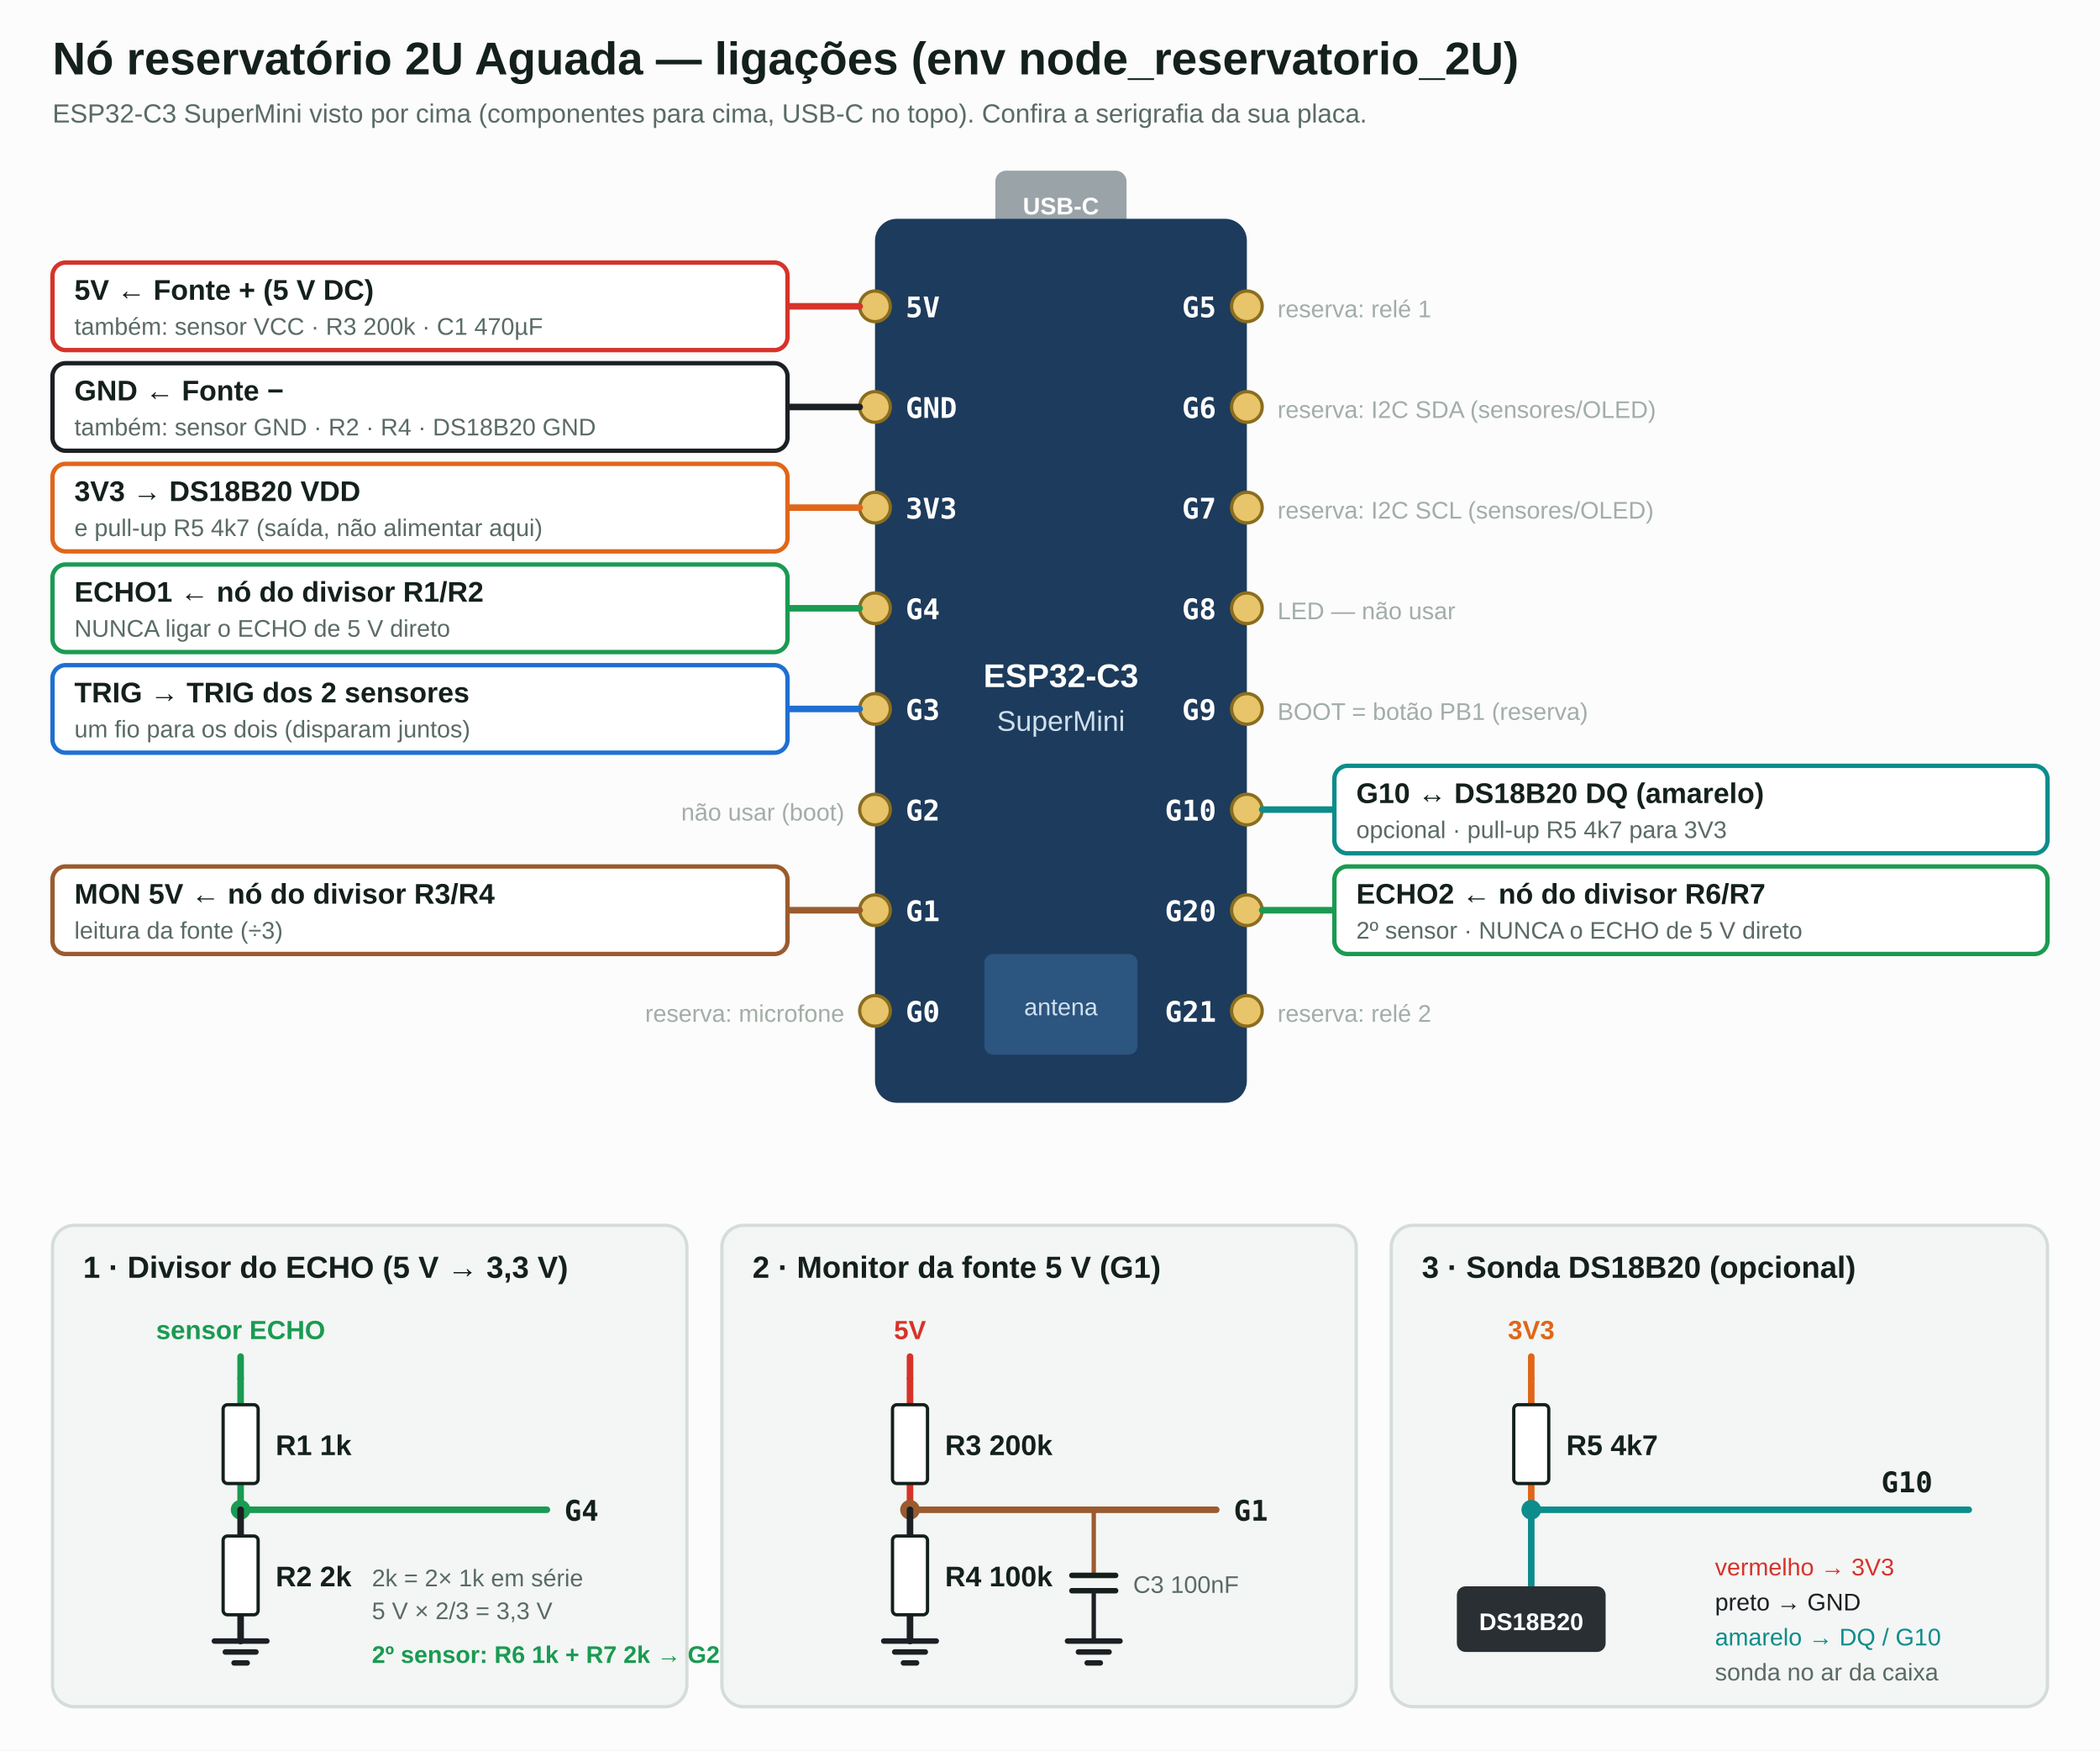
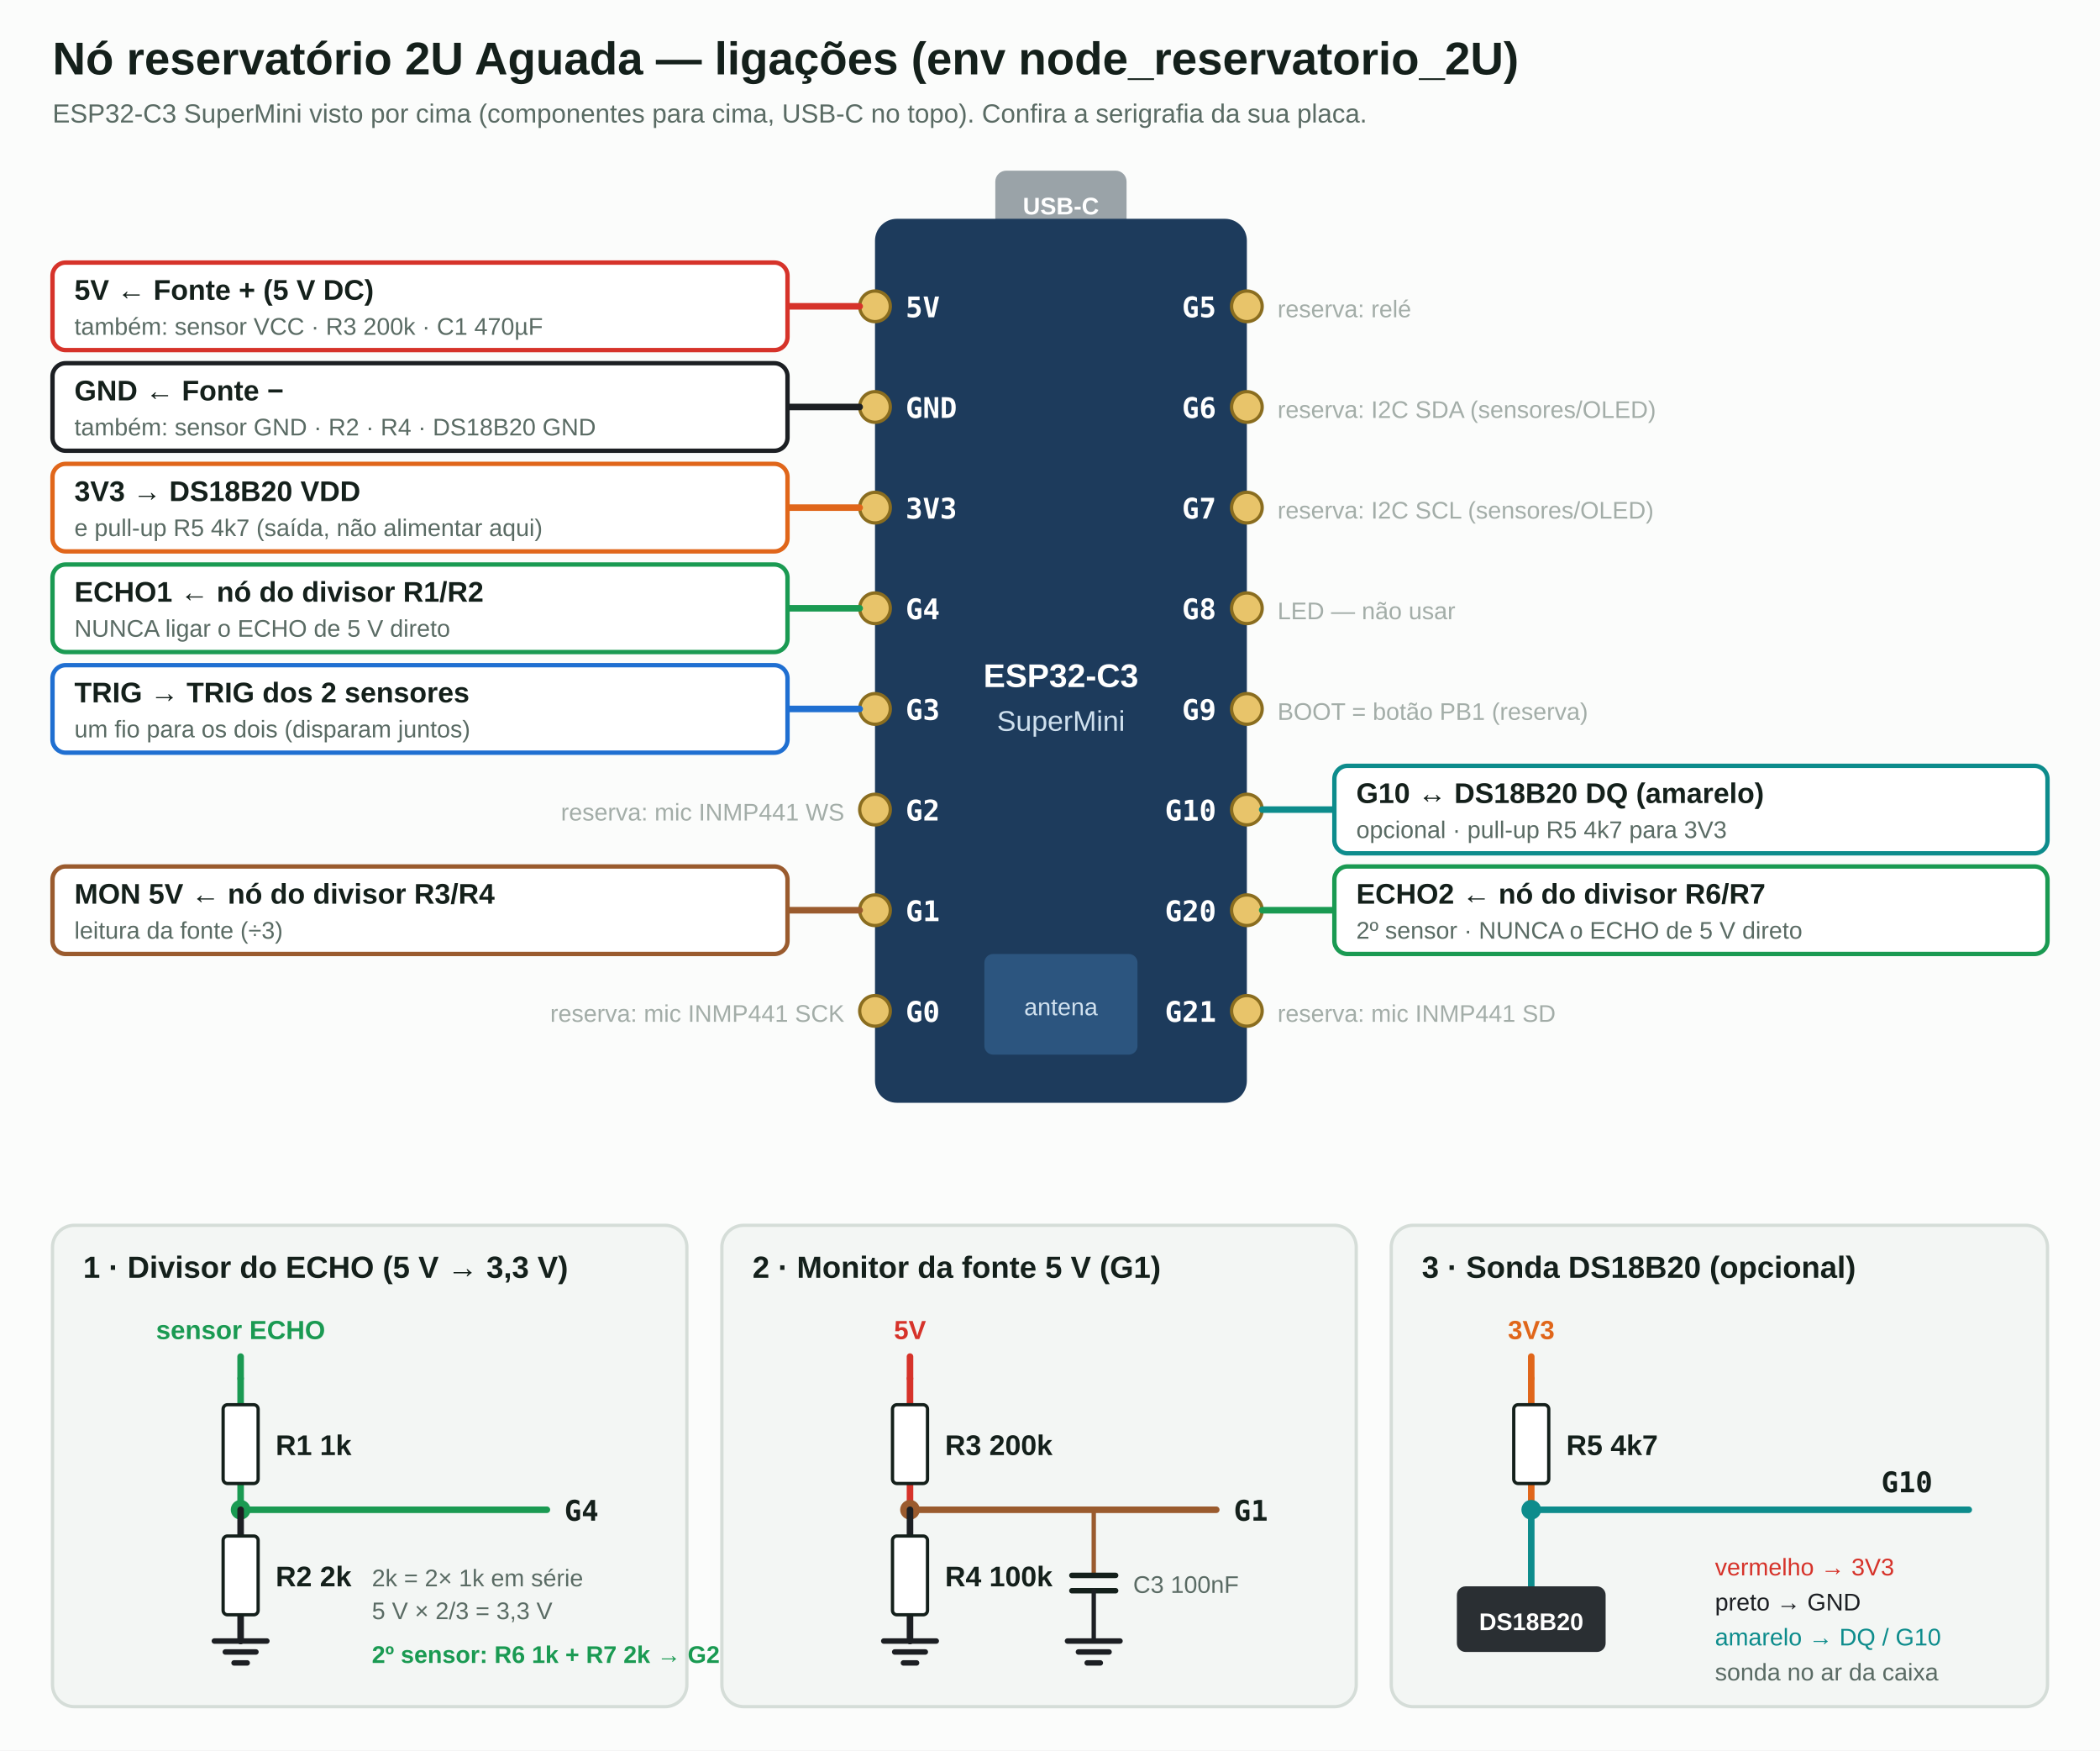
<svg xmlns="http://www.w3.org/2000/svg" viewBox="0 0 960 800" width="960" height="800">
  <rect width="960" height="800" fill="#fbfcfb" />
  <text x="24" y="34" font-family="Arial,Helvetica,sans-serif" font-size="21" font-weight="700" fill="#14201b" text-anchor="start">Nó reservatório 2U Aguada — ligações (env node_reservatorio_2U)</text>
  <text x="24" y="56" font-family="Arial,Helvetica,sans-serif" font-size="12" font-weight="400" fill="#5a6b64" text-anchor="start">ESP32-C3 SuperMini visto por cima (componentes para cima, USB-C no topo). Confira a serigrafia da sua placa.</text>
  <rect x="455" y="78" width="60" height="30" rx="5" fill="#9aa3a8" stroke="none" stroke-width="1.5" />
  <text x="485" y="98" font-family="Arial,Helvetica,sans-serif" font-size="11" font-weight="700" fill="#fff" text-anchor="middle">USB-C</text>
  <rect x="400" y="100" width="170" height="404" rx="10" fill="#1d3b5c" stroke="none" stroke-width="1.5" />
  <text x="485.0" y="314" font-family="Arial,Helvetica,sans-serif" font-size="15" font-weight="700" fill="#fff" text-anchor="middle">ESP32-C3</text>
  <text x="485.0" y="334" font-family="Arial,Helvetica,sans-serif" font-size="13" font-weight="400" fill="#cfe0ee" text-anchor="middle">SuperMini</text>
  <rect x="450" y="436" width="70" height="46" rx="4" fill="#2c557f" stroke="none" stroke-width="1.5" />
  <text x="485" y="464" font-family="Arial,Helvetica,sans-serif" font-size="11" font-weight="400" fill="#cfe0ee" text-anchor="middle">antena</text>
  <circle cx="400" cy="140" r="7" fill="#e8c46a" stroke="#8a6d1f" stroke-width="1.5" />
  <text x="414" y="145" font-family="DejaVu Sans Mono,Consolas,monospace" font-size="13" font-weight="700" fill="#fff" text-anchor="start">5V</text>
  <circle cx="400" cy="186" r="7" fill="#e8c46a" stroke="#8a6d1f" stroke-width="1.5" />
  <text x="414" y="191" font-family="DejaVu Sans Mono,Consolas,monospace" font-size="13" font-weight="700" fill="#fff" text-anchor="start">GND</text>
  <circle cx="400" cy="232" r="7" fill="#e8c46a" stroke="#8a6d1f" stroke-width="1.5" />
  <text x="414" y="237" font-family="DejaVu Sans Mono,Consolas,monospace" font-size="13" font-weight="700" fill="#fff" text-anchor="start">3V3</text>
  <circle cx="400" cy="278" r="7" fill="#e8c46a" stroke="#8a6d1f" stroke-width="1.5" />
  <text x="414" y="283" font-family="DejaVu Sans Mono,Consolas,monospace" font-size="13" font-weight="700" fill="#fff" text-anchor="start">G4</text>
  <circle cx="400" cy="324" r="7" fill="#e8c46a" stroke="#8a6d1f" stroke-width="1.5" />
  <text x="414" y="329" font-family="DejaVu Sans Mono,Consolas,monospace" font-size="13" font-weight="700" fill="#fff" text-anchor="start">G3</text>
  <circle cx="400" cy="370" r="7" fill="#e8c46a" stroke="#8a6d1f" stroke-width="1.5" />
  <text x="414" y="375" font-family="DejaVu Sans Mono,Consolas,monospace" font-size="13" font-weight="700" fill="#fff" text-anchor="start">G2</text>
  <circle cx="400" cy="416" r="7" fill="#e8c46a" stroke="#8a6d1f" stroke-width="1.5" />
  <text x="414" y="421" font-family="DejaVu Sans Mono,Consolas,monospace" font-size="13" font-weight="700" fill="#fff" text-anchor="start">G1</text>
  <circle cx="400" cy="462" r="7" fill="#e8c46a" stroke="#8a6d1f" stroke-width="1.5" />
  <text x="414" y="467" font-family="DejaVu Sans Mono,Consolas,monospace" font-size="13" font-weight="700" fill="#fff" text-anchor="start">G0</text>
  <circle cx="570" cy="140" r="7" fill="#e8c46a" stroke="#8a6d1f" stroke-width="1.5" />
  <text x="556" y="145" font-family="DejaVu Sans Mono,Consolas,monospace" font-size="13" font-weight="700" fill="#fff" text-anchor="end">G5</text>
  <circle cx="570" cy="186" r="7" fill="#e8c46a" stroke="#8a6d1f" stroke-width="1.5" />
  <text x="556" y="191" font-family="DejaVu Sans Mono,Consolas,monospace" font-size="13" font-weight="700" fill="#fff" text-anchor="end">G6</text>
  <circle cx="570" cy="232" r="7" fill="#e8c46a" stroke="#8a6d1f" stroke-width="1.5" />
  <text x="556" y="237" font-family="DejaVu Sans Mono,Consolas,monospace" font-size="13" font-weight="700" fill="#fff" text-anchor="end">G7</text>
  <circle cx="570" cy="278" r="7" fill="#e8c46a" stroke="#8a6d1f" stroke-width="1.5" />
  <text x="556" y="283" font-family="DejaVu Sans Mono,Consolas,monospace" font-size="13" font-weight="700" fill="#fff" text-anchor="end">G8</text>
  <circle cx="570" cy="324" r="7" fill="#e8c46a" stroke="#8a6d1f" stroke-width="1.5" />
  <text x="556" y="329" font-family="DejaVu Sans Mono,Consolas,monospace" font-size="13" font-weight="700" fill="#fff" text-anchor="end">G9</text>
  <circle cx="570" cy="370" r="7" fill="#e8c46a" stroke="#8a6d1f" stroke-width="1.5" />
  <text x="556" y="375" font-family="DejaVu Sans Mono,Consolas,monospace" font-size="13" font-weight="700" fill="#fff" text-anchor="end">G10</text>
  <circle cx="570" cy="416" r="7" fill="#e8c46a" stroke="#8a6d1f" stroke-width="1.5" />
  <text x="556" y="421" font-family="DejaVu Sans Mono,Consolas,monospace" font-size="13" font-weight="700" fill="#fff" text-anchor="end">G20</text>
  <circle cx="570" cy="462" r="7" fill="#e8c46a" stroke="#8a6d1f" stroke-width="1.5" />
  <text x="556" y="467" font-family="DejaVu Sans Mono,Consolas,monospace" font-size="13" font-weight="700" fill="#fff" text-anchor="end">G21</text>
  <path d="M393,140 L360,140" fill="none" stroke="#d6332a" stroke-width="3" stroke-linecap="round" stroke-linejoin="round" />
  <rect x="24" y="120" width="336" height="40" rx="6" fill="#fff" stroke="#d6332a" stroke-width="2" />
  <text x="34" y="137" font-family="Arial,Helvetica,sans-serif" font-size="13" font-weight="700" fill="#14201b" text-anchor="start">5V  ← Fonte + (5 V DC)</text>
  <text x="34" y="153" font-family="Arial,Helvetica,sans-serif" font-size="11" font-weight="400" fill="#5a6b64" text-anchor="start">também: sensor VCC · R3 200k · C1 470µF</text>
  <path d="M393,186 L360,186" fill="none" stroke="#1c1f23" stroke-width="3" stroke-linecap="round" stroke-linejoin="round" />
  <rect x="24" y="166" width="336" height="40" rx="6" fill="#fff" stroke="#1c1f23" stroke-width="2" />
  <text x="34" y="183" font-family="Arial,Helvetica,sans-serif" font-size="13" font-weight="700" fill="#14201b" text-anchor="start">GND ← Fonte −</text>
  <text x="34" y="199" font-family="Arial,Helvetica,sans-serif" font-size="11" font-weight="400" fill="#5a6b64" text-anchor="start">também: sensor GND · R2 · R4 · DS18B20 GND</text>
  <path d="M393,232 L360,232" fill="none" stroke="#e0661a" stroke-width="3" stroke-linecap="round" stroke-linejoin="round" />
  <rect x="24" y="212" width="336" height="40" rx="6" fill="#fff" stroke="#e0661a" stroke-width="2" />
  <text x="34" y="229" font-family="Arial,Helvetica,sans-serif" font-size="13" font-weight="700" fill="#14201b" text-anchor="start">3V3 → DS18B20 VDD</text>
  <text x="34" y="245" font-family="Arial,Helvetica,sans-serif" font-size="11" font-weight="400" fill="#5a6b64" text-anchor="start">e pull-up R5 4k7 (saída, não alimentar aqui)</text>
  <path d="M393,278 L360,278" fill="none" stroke="#1a9a52" stroke-width="3" stroke-linecap="round" stroke-linejoin="round" />
  <rect x="24" y="258" width="336" height="40" rx="6" fill="#fff" stroke="#1a9a52" stroke-width="2" />
  <text x="34" y="275" font-family="Arial,Helvetica,sans-serif" font-size="13" font-weight="700" fill="#14201b" text-anchor="start">ECHO1 ← nó do divisor R1/R2</text>
  <text x="34" y="291" font-family="Arial,Helvetica,sans-serif" font-size="11" font-weight="400" fill="#5a6b64" text-anchor="start">NUNCA ligar o ECHO de 5 V direto</text>
  <path d="M393,324 L360,324" fill="none" stroke="#1f6fd1" stroke-width="3" stroke-linecap="round" stroke-linejoin="round" />
  <rect x="24" y="304" width="336" height="40" rx="6" fill="#fff" stroke="#1f6fd1" stroke-width="2" />
  <text x="34" y="321" font-family="Arial,Helvetica,sans-serif" font-size="13" font-weight="700" fill="#14201b" text-anchor="start">TRIG → TRIG dos 2 sensores</text>
  <text x="34" y="337" font-family="Arial,Helvetica,sans-serif" font-size="11" font-weight="400" fill="#5a6b64" text-anchor="start">um fio para os dois (disparam juntos)</text>
-   <text x="386" y="375" font-family="Arial,Helvetica,sans-serif" font-size="11" font-weight="400" fill="#a3ada8" text-anchor="end">não usar (boot)</text>
+   <text x="386" y="375" font-family="Arial,Helvetica,sans-serif" font-size="11" font-weight="400" fill="#a3ada8" text-anchor="end">reserva: mic INMP441 WS</text>
  <path d="M393,416 L360,416" fill="none" stroke="#9a5b2e" stroke-width="3" stroke-linecap="round" stroke-linejoin="round" />
  <rect x="24" y="396" width="336" height="40" rx="6" fill="#fff" stroke="#9a5b2e" stroke-width="2" />
  <text x="34" y="413" font-family="Arial,Helvetica,sans-serif" font-size="13" font-weight="700" fill="#14201b" text-anchor="start">MON 5V ← nó do divisor R3/R4</text>
  <text x="34" y="429" font-family="Arial,Helvetica,sans-serif" font-size="11" font-weight="400" fill="#5a6b64" text-anchor="start">leitura da fonte (÷3)</text>
-   <text x="386" y="467" font-family="Arial,Helvetica,sans-serif" font-size="11" font-weight="400" fill="#a3ada8" text-anchor="end">reserva: microfone</text>
-   <text x="584" y="145" font-family="Arial,Helvetica,sans-serif" font-size="11" font-weight="400" fill="#a3ada8" text-anchor="start">reserva: relé 1</text>
+   <text x="386" y="467" font-family="Arial,Helvetica,sans-serif" font-size="11" font-weight="400" fill="#a3ada8" text-anchor="end">reserva: mic INMP441 SCK</text>
+   <text x="584" y="145" font-family="Arial,Helvetica,sans-serif" font-size="11" font-weight="400" fill="#a3ada8" text-anchor="start">reserva: relé</text>
  <text x="584" y="191" font-family="Arial,Helvetica,sans-serif" font-size="11" font-weight="400" fill="#a3ada8" text-anchor="start">reserva: I2C SDA (sensores/OLED)</text>
  <text x="584" y="237" font-family="Arial,Helvetica,sans-serif" font-size="11" font-weight="400" fill="#a3ada8" text-anchor="start">reserva: I2C SCL (sensores/OLED)</text>
  <text x="584" y="283" font-family="Arial,Helvetica,sans-serif" font-size="11" font-weight="400" fill="#a3ada8" text-anchor="start">LED — não usar</text>
  <text x="584" y="329" font-family="Arial,Helvetica,sans-serif" font-size="11" font-weight="400" fill="#a3ada8" text-anchor="start">BOOT = botão PB1 (reserva)</text>
  <path d="M577,370 L610,370" fill="none" stroke="#0d8c8c" stroke-width="3" stroke-linecap="round" stroke-linejoin="round" />
  <rect x="610" y="350" width="326" height="40" rx="6" fill="#fff" stroke="#0d8c8c" stroke-width="2" />
  <text x="620" y="367" font-family="Arial,Helvetica,sans-serif" font-size="13" font-weight="700" fill="#14201b" text-anchor="start">G10 ↔ DS18B20 DQ (amarelo)</text>
  <text x="620" y="383" font-family="Arial,Helvetica,sans-serif" font-size="11" font-weight="400" fill="#5a6b64" text-anchor="start">opcional · pull-up R5 4k7 para 3V3</text>
  <path d="M577,416 L610,416" fill="none" stroke="#1a9a52" stroke-width="3" stroke-linecap="round" stroke-linejoin="round" />
  <rect x="610" y="396" width="326" height="40" rx="6" fill="#fff" stroke="#1a9a52" stroke-width="2" />
  <text x="620" y="413" font-family="Arial,Helvetica,sans-serif" font-size="13" font-weight="700" fill="#14201b" text-anchor="start">ECHO2 ← nó do divisor R6/R7</text>
  <text x="620" y="429" font-family="Arial,Helvetica,sans-serif" font-size="11" font-weight="400" fill="#5a6b64" text-anchor="start">2º sensor · NUNCA o ECHO de 5 V direto</text>
-   <text x="584" y="467" font-family="Arial,Helvetica,sans-serif" font-size="11" font-weight="400" fill="#a3ada8" text-anchor="start">reserva: relé 2</text>
+   <text x="584" y="467" font-family="Arial,Helvetica,sans-serif" font-size="11" font-weight="400" fill="#a3ada8" text-anchor="start">reserva: mic INMP441 SD</text>
  <rect x="24" y="560" width="290" height="220" rx="10" fill="#f3f6f4" stroke="#d5ddd8" stroke-width="1.5" />
  <text x="38" y="584" font-family="Arial,Helvetica,sans-serif" font-size="14" font-weight="700" fill="#14201b" text-anchor="start">1 · Divisor do ECHO (5 V → 3,3 V)</text>
  <text x="110" y="612" font-family="Arial,Helvetica,sans-serif" font-size="12" font-weight="700" fill="#1a9a52" text-anchor="middle">sensor ECHO</text>
  <path d="M110,620 L110,630" fill="none" stroke="#1a9a52" stroke-width="3" stroke-linecap="round" stroke-linejoin="round" />
  <path d="M110,630 L110,642.0" fill="none" stroke="#1a9a52" stroke-width="3" stroke-linecap="round" stroke-linejoin="round" />
  <path d="M110,678.0 L110,690" fill="none" stroke="#1a9a52" stroke-width="3" stroke-linecap="round" stroke-linejoin="round" />
  <rect x="102" y="642.0" width="16" height="36" rx="2" fill="#fff" stroke="#14201b" stroke-width="1.5" />
  <text x="126" y="665.0" font-family="Arial,Helvetica,sans-serif" font-size="13" font-weight="700" fill="#14201b" text-anchor="start">R1 1k</text>
  <circle cx="110" cy="690" r="4.5" fill="#1a9a52" />
  <path d="M110,690 L250,690" fill="none" stroke="#1a9a52" stroke-width="3" stroke-linecap="round" stroke-linejoin="round" />
  <text x="258" y="695" font-family="DejaVu Sans Mono,Consolas,monospace" font-size="13" font-weight="700" fill="#14201b" text-anchor="start">G4</text>
  <path d="M110,690 L110,702.0" fill="none" stroke="#1c1f23" stroke-width="3" stroke-linecap="round" stroke-linejoin="round" />
  <path d="M110,738.0 L110,750" fill="none" stroke="#1c1f23" stroke-width="3" stroke-linecap="round" stroke-linejoin="round" />
  <rect x="102" y="702.0" width="16" height="36" rx="2" fill="#fff" stroke="#14201b" stroke-width="1.5" />
  <text x="126" y="725.0" font-family="Arial,Helvetica,sans-serif" font-size="13" font-weight="700" fill="#14201b" text-anchor="start">R2 2k</text>
  <path d="M98,750 L122,750" fill="none" stroke="#1c1f23" stroke-width="2.5" stroke-linecap="round" stroke-linejoin="round" />
  <path d="M103,755 L117,755" fill="none" stroke="#1c1f23" stroke-width="2.5" stroke-linecap="round" stroke-linejoin="round" />
  <path d="M107,760 L113,760" fill="none" stroke="#1c1f23" stroke-width="2.5" stroke-linecap="round" stroke-linejoin="round" />
  <text x="170" y="725" font-family="Arial,Helvetica,sans-serif" font-size="11" font-weight="400" fill="#5a6b64" text-anchor="start">2k = 2× 1k em série</text>
  <text x="170" y="740" font-family="Arial,Helvetica,sans-serif" font-size="11" font-weight="400" fill="#5a6b64" text-anchor="start">5 V × 2/3 = 3,3 V</text>
  <text x="170" y="760" font-family="Arial,Helvetica,sans-serif" font-size="11" font-weight="700" fill="#1a9a52" text-anchor="start">2º sensor: R6 1k + R7 2k → G20</text>
  <rect x="330" y="560" width="290" height="220" rx="10" fill="#f3f6f4" stroke="#d5ddd8" stroke-width="1.5" />
  <text x="344" y="584" font-family="Arial,Helvetica,sans-serif" font-size="14" font-weight="700" fill="#14201b" text-anchor="start">2 · Monitor da fonte 5 V (G1)</text>
  <text x="416" y="612" font-family="Arial,Helvetica,sans-serif" font-size="12" font-weight="700" fill="#d6332a" text-anchor="middle">5V</text>
  <path d="M416,620 L416,630" fill="none" stroke="#d6332a" stroke-width="3" stroke-linecap="round" stroke-linejoin="round" />
  <path d="M416,630 L416,642.0" fill="none" stroke="#d6332a" stroke-width="3" stroke-linecap="round" stroke-linejoin="round" />
  <path d="M416,678.0 L416,690" fill="none" stroke="#d6332a" stroke-width="3" stroke-linecap="round" stroke-linejoin="round" />
  <rect x="408" y="642.0" width="16" height="36" rx="2" fill="#fff" stroke="#14201b" stroke-width="1.5" />
  <text x="432" y="665.0" font-family="Arial,Helvetica,sans-serif" font-size="13" font-weight="700" fill="#14201b" text-anchor="start">R3 200k</text>
  <circle cx="416" cy="690" r="4.5" fill="#9a5b2e" />
  <path d="M416,690 L556,690" fill="none" stroke="#9a5b2e" stroke-width="3" stroke-linecap="round" stroke-linejoin="round" />
  <text x="564" y="695" font-family="DejaVu Sans Mono,Consolas,monospace" font-size="13" font-weight="700" fill="#14201b" text-anchor="start">G1</text>
  <path d="M416,690 L416,702.0" fill="none" stroke="#1c1f23" stroke-width="3" stroke-linecap="round" stroke-linejoin="round" />
  <path d="M416,738.0 L416,750" fill="none" stroke="#1c1f23" stroke-width="3" stroke-linecap="round" stroke-linejoin="round" />
  <rect x="408" y="702.0" width="16" height="36" rx="2" fill="#fff" stroke="#14201b" stroke-width="1.5" />
  <text x="432" y="725.0" font-family="Arial,Helvetica,sans-serif" font-size="13" font-weight="700" fill="#14201b" text-anchor="start">R4 100k</text>
  <path d="M404,750 L428,750" fill="none" stroke="#1c1f23" stroke-width="2.5" stroke-linecap="round" stroke-linejoin="round" />
  <path d="M409,755 L423,755" fill="none" stroke="#1c1f23" stroke-width="2.5" stroke-linecap="round" stroke-linejoin="round" />
  <path d="M413,760 L419,760" fill="none" stroke="#1c1f23" stroke-width="2.5" stroke-linecap="round" stroke-linejoin="round" />
  <path d="M500,690 L500,720" fill="none" stroke="#9a5b2e" stroke-width="2" stroke-linecap="round" stroke-linejoin="round" />
  <path d="M490,720 L510,720" fill="none" stroke="#14201b" stroke-width="2.5" stroke-linecap="round" stroke-linejoin="round" />
  <path d="M490,727 L510,727" fill="none" stroke="#14201b" stroke-width="2.5" stroke-linecap="round" stroke-linejoin="round" />
  <path d="M500,727 L500,750" fill="none" stroke="#1c1f23" stroke-width="2" stroke-linecap="round" stroke-linejoin="round" />
  <path d="M488,750 L512,750" fill="none" stroke="#1c1f23" stroke-width="2.5" stroke-linecap="round" stroke-linejoin="round" />
  <path d="M493,755 L507,755" fill="none" stroke="#1c1f23" stroke-width="2.5" stroke-linecap="round" stroke-linejoin="round" />
  <path d="M497,760 L503,760" fill="none" stroke="#1c1f23" stroke-width="2.5" stroke-linecap="round" stroke-linejoin="round" />
  <text x="518" y="728" font-family="Arial,Helvetica,sans-serif" font-size="11" font-weight="400" fill="#5a6b64" text-anchor="start">C3 100nF</text>
  <rect x="636" y="560" width="300" height="220" rx="10" fill="#f3f6f4" stroke="#d5ddd8" stroke-width="1.5" />
  <text x="650" y="584" font-family="Arial,Helvetica,sans-serif" font-size="14" font-weight="700" fill="#14201b" text-anchor="start">3 · Sonda DS18B20 (opcional)</text>
  <text x="700" y="612" font-family="Arial,Helvetica,sans-serif" font-size="12" font-weight="700" fill="#e0661a" text-anchor="middle">3V3</text>
  <path d="M700,620 L700,630" fill="none" stroke="#e0661a" stroke-width="3" stroke-linecap="round" stroke-linejoin="round" />
  <path d="M700,630 L700,642.0" fill="none" stroke="#e0661a" stroke-width="3" stroke-linecap="round" stroke-linejoin="round" />
  <path d="M700,678.0 L700,690" fill="none" stroke="#e0661a" stroke-width="3" stroke-linecap="round" stroke-linejoin="round" />
  <rect x="692" y="642.0" width="16" height="36" rx="2" fill="#fff" stroke="#14201b" stroke-width="1.5" />
  <text x="716" y="665.0" font-family="Arial,Helvetica,sans-serif" font-size="13" font-weight="700" fill="#14201b" text-anchor="start">R5 4k7</text>
  <circle cx="700" cy="690" r="4.5" fill="#0d8c8c" />
  <path d="M700,690 L900,690" fill="none" stroke="#0d8c8c" stroke-width="3" stroke-linecap="round" stroke-linejoin="round" />
  <text x="860" y="682" font-family="DejaVu Sans Mono,Consolas,monospace" font-size="13" font-weight="700" fill="#14201b" text-anchor="start">G10</text>
  <path d="M700,690 L700,725" fill="none" stroke="#0d8c8c" stroke-width="3" stroke-linecap="round" stroke-linejoin="round" />
  <rect x="666" y="725" width="68" height="30" rx="4" fill="#2a2f33" stroke="none" stroke-width="1.5" />
  <text x="700" y="745" font-family="Arial,Helvetica,sans-serif" font-size="11" font-weight="700" fill="#fff" text-anchor="middle">DS18B20</text>
  <text x="784" y="720" font-family="Arial,Helvetica,sans-serif" font-size="11" font-weight="400" fill="#d6332a" text-anchor="start">vermelho → 3V3</text>
  <text x="784" y="736" font-family="Arial,Helvetica,sans-serif" font-size="11" font-weight="400" fill="#1c1f23" text-anchor="start">preto → GND</text>
  <text x="784" y="752" font-family="Arial,Helvetica,sans-serif" font-size="11" font-weight="400" fill="#0d8c8c" text-anchor="start">amarelo → DQ / G10</text>
  <text x="784" y="768" font-family="Arial,Helvetica,sans-serif" font-size="11" font-weight="400" fill="#5a6b64" text-anchor="start">sonda no ar da caixa</text>
</svg>
